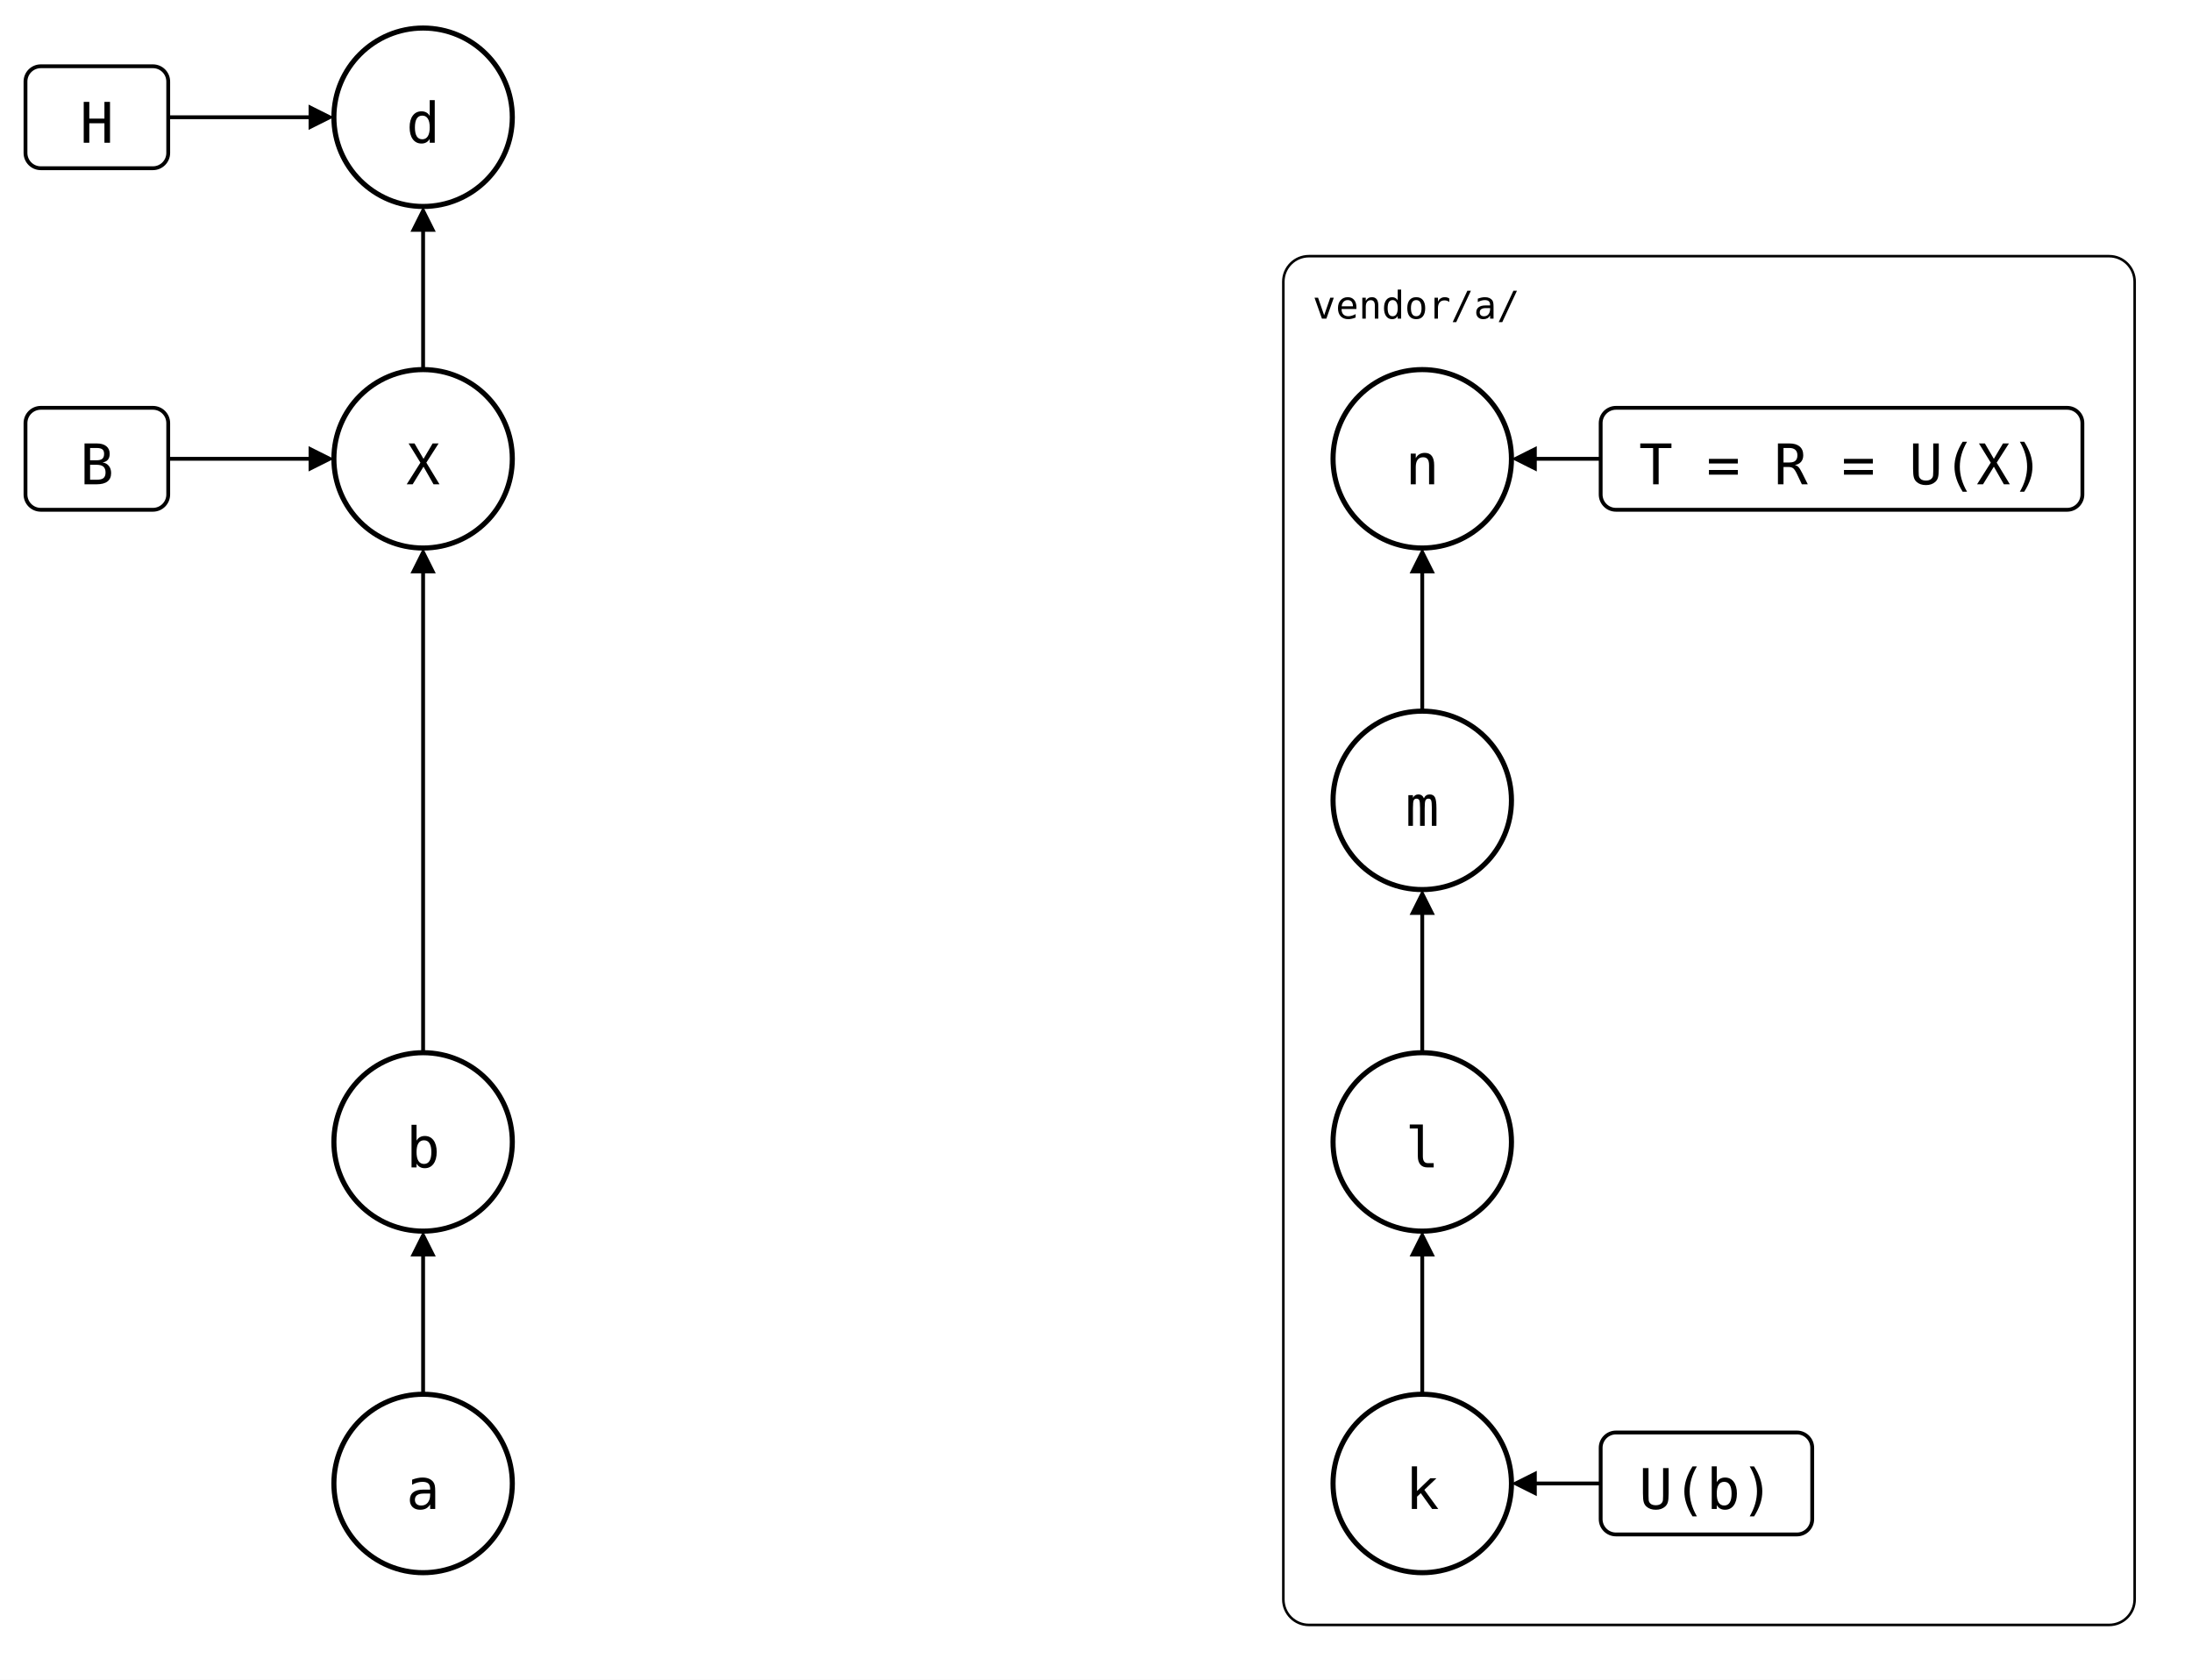
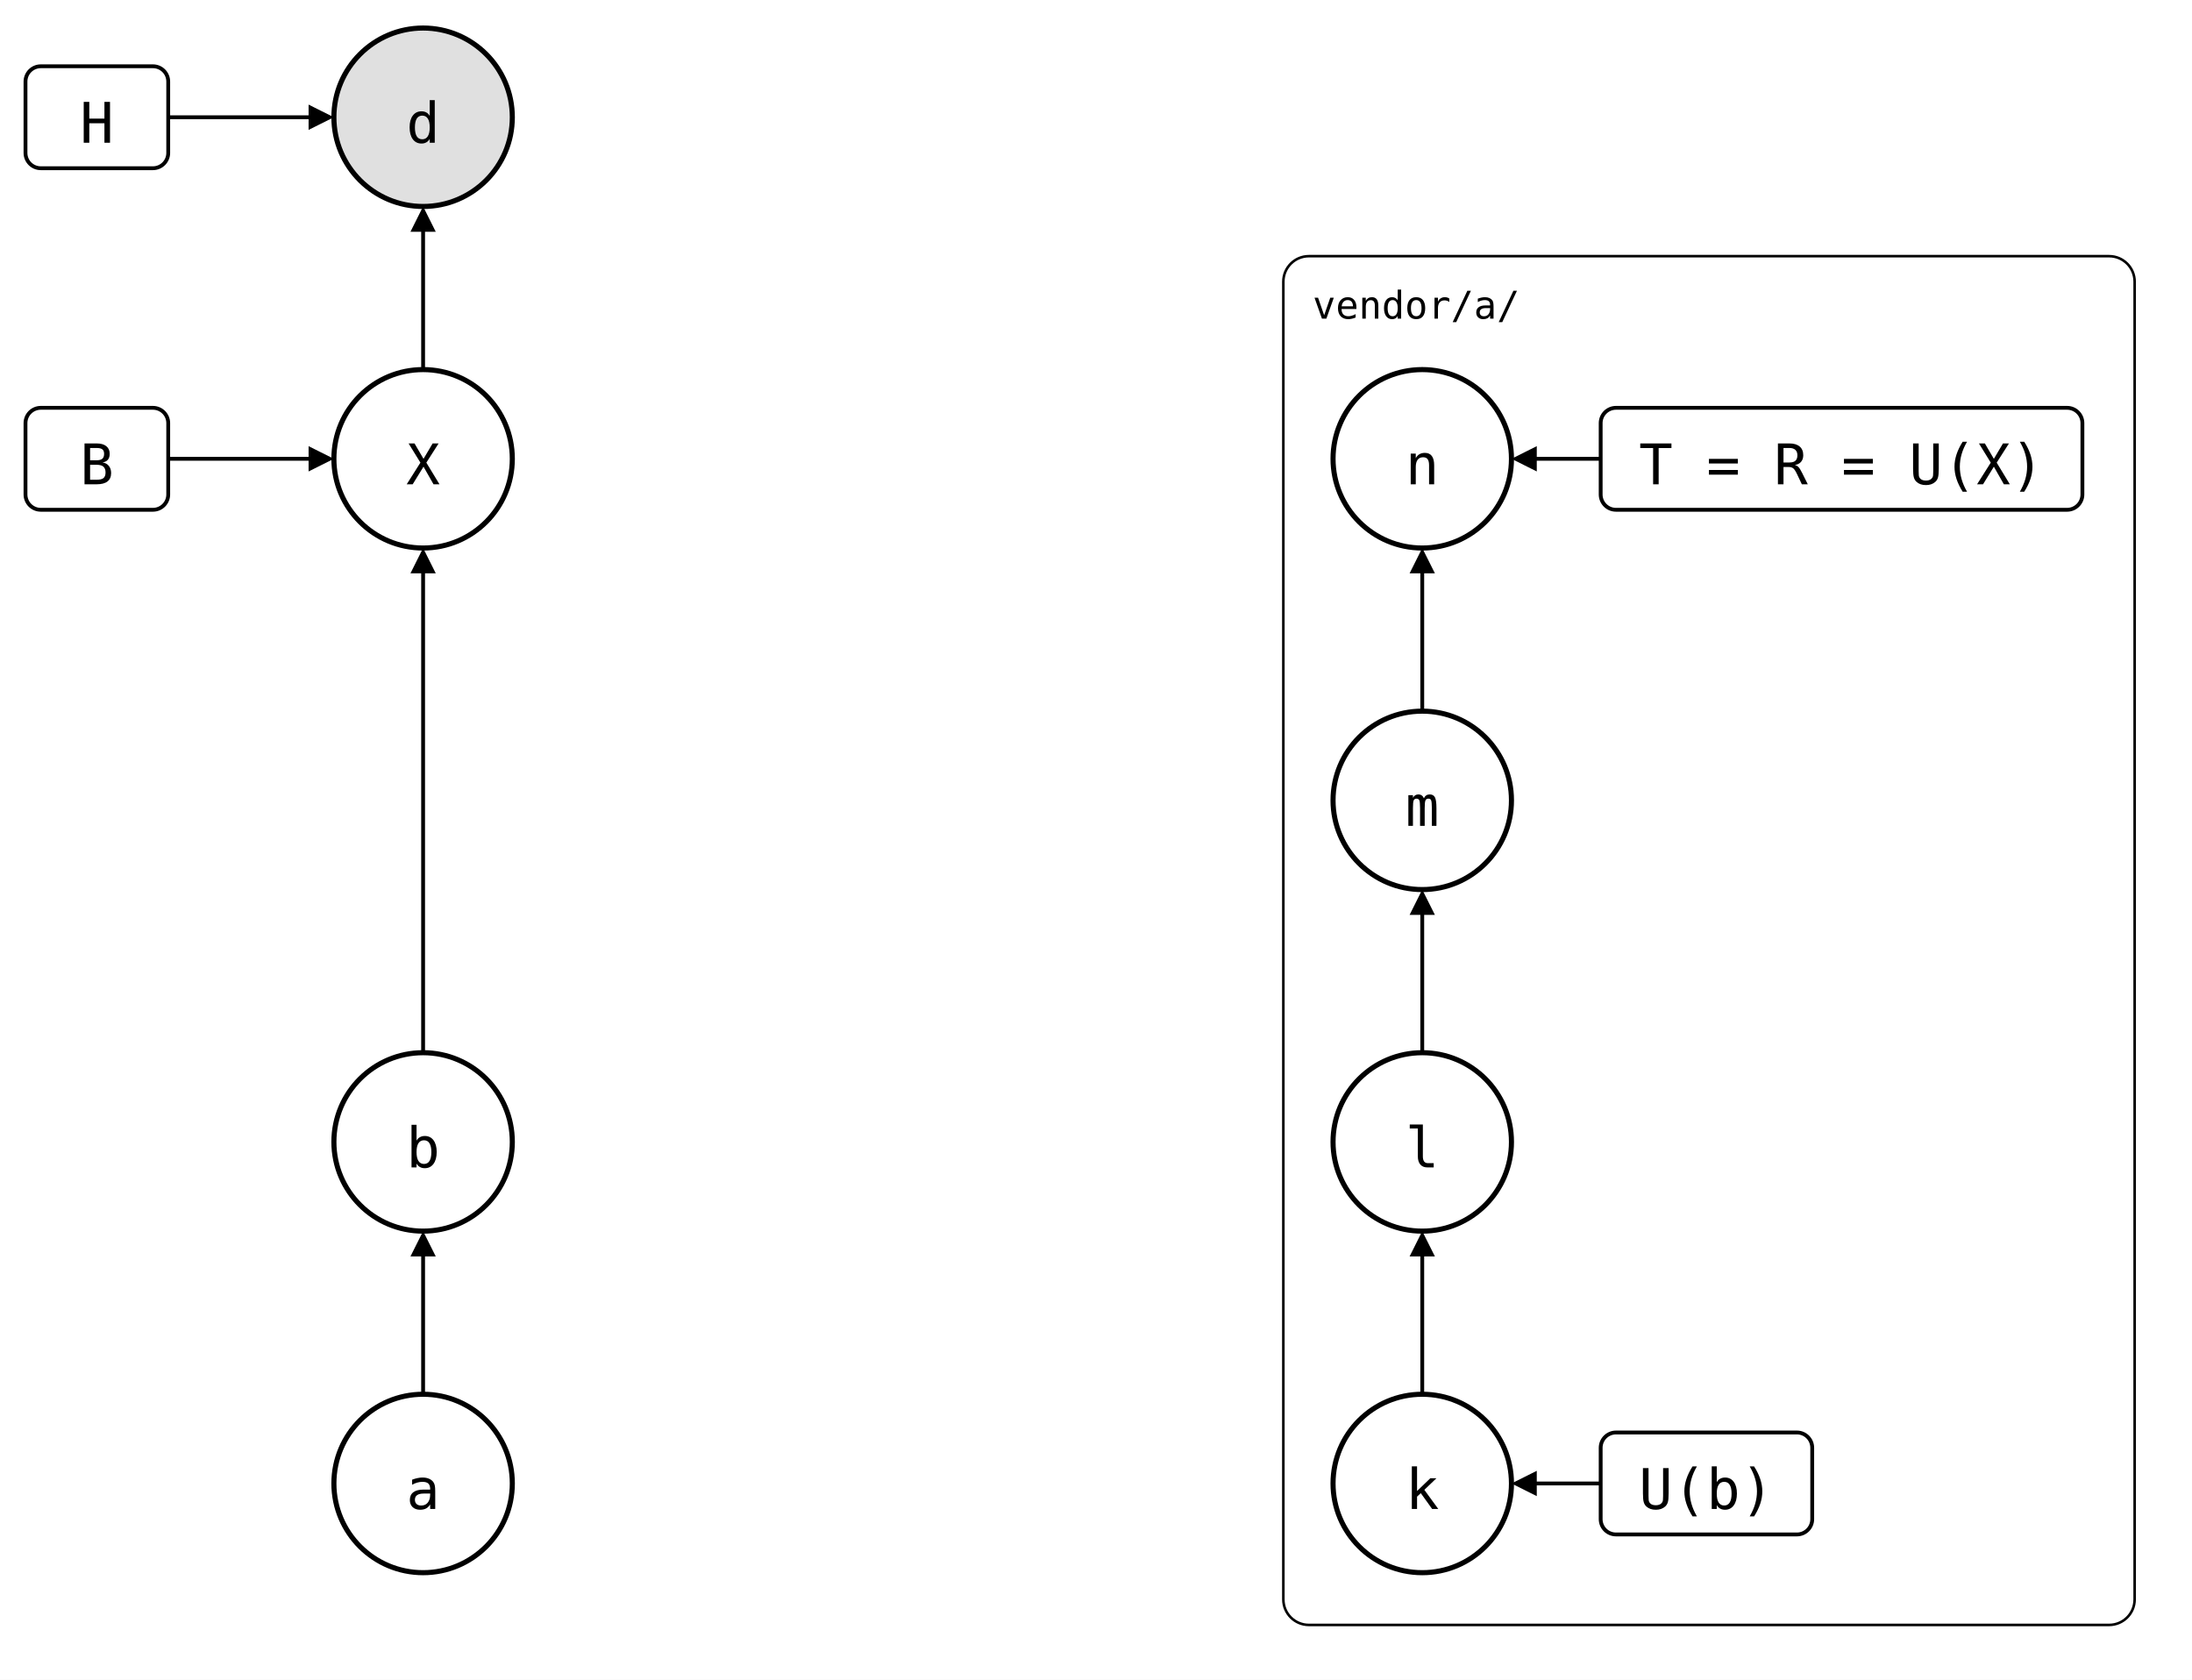
- <svg xmlns="http://www.w3.org/2000/svg" style="background: #ffffff; background-color: light-dark(#ffffff, #121212); color-scheme: light dark;" version="1.1" width="860px" height="659px" viewBox="0 0 860 659" id="ge-svg-qa14JVM7birlKyV3kbbQ" content="&lt;mxfile host=&quot;Electron&quot;&gt;&#10;  &lt;diagram name=&quot;bisect-into-a-pull&quot; id=&quot;bisect-into-a-pull&quot;&gt;&#10;    &lt;mxGraphModel grid=&quot;0&quot; gridSize=&quot;10&quot; guides=&quot;1&quot; tooltips=&quot;1&quot; connect=&quot;1&quot; arrows=&quot;1&quot; fold=&quot;0&quot; page=&quot;0&quot; pageScale=&quot;1&quot; pageWidth=&quot;850&quot; pageHeight=&quot;1100&quot; background=&quot;#ffffff&quot; math=&quot;0&quot; shadow=&quot;0&quot;&gt;&#10;      &lt;root&gt;&#10;        &lt;mxCell id=&quot;0&quot; /&gt;&#10;        &lt;mxCell id=&quot;1&quot; parent=&quot;0&quot; /&gt;&#10;        &lt;mxCell id=&quot;lane&quot; parent=&quot;1&quot; style=&quot;rounded=1;arcSize=3;fillColor=none;strokeWidth=1;fontSize=15;verticalAlign=top;align=left;spacingLeft=10;spacingTop=4;fontFamily=Roboto Mono,monospace;&quot; value=&quot;vendor/a/&quot; vertex=&quot;1&quot;&gt;&#10;          &lt;mxGeometry height=&quot;537&quot; width=&quot;334&quot; x=&quot;601&quot; y=&quot;163&quot; as=&quot;geometry&quot; /&gt;&#10;        &lt;/mxCell&gt;&#10;        &lt;mxCell id=&quot;a&quot; parent=&quot;1&quot; style=&quot;ellipse;aspect=fixed;strokeWidth=2;fontSize=22;fontFamily=Roboto Mono,monospace;&quot; value=&quot;a&quot; vertex=&quot;1&quot;&gt;&#10;          &lt;mxGeometry height=&quot;70&quot; width=&quot;70&quot; x=&quot;229&quot; y=&quot;610&quot; as=&quot;geometry&quot; /&gt;&#10;        &lt;/mxCell&gt;&#10;        &lt;mxCell id=&quot;b&quot; parent=&quot;1&quot; style=&quot;ellipse;aspect=fixed;strokeWidth=2;fontSize=22;fontFamily=Roboto Mono,monospace;&quot; value=&quot;b&quot; vertex=&quot;1&quot;&gt;&#10;          &lt;mxGeometry height=&quot;70&quot; width=&quot;70&quot; x=&quot;229&quot; y=&quot;476&quot; as=&quot;geometry&quot; /&gt;&#10;        &lt;/mxCell&gt;&#10;        &lt;mxCell id=&quot;X&quot; parent=&quot;1&quot; style=&quot;ellipse;aspect=fixed;strokeWidth=2;fontSize=22;fontFamily=Roboto Mono,monospace;&quot; value=&quot;X&quot; vertex=&quot;1&quot;&gt;&#10;          &lt;mxGeometry height=&quot;70&quot; width=&quot;70&quot; x=&quot;229&quot; y=&quot;208&quot; as=&quot;geometry&quot; /&gt;&#10;        &lt;/mxCell&gt;&#10;        &lt;mxCell id=&quot;d&quot; parent=&quot;1&quot; style=&quot;ellipse;aspect=fixed;strokeWidth=2;fontSize=22;fontFamily=Roboto Mono,monospace;&quot; value=&quot;d&quot; vertex=&quot;1&quot;&gt;&#10;          &lt;mxGeometry height=&quot;70&quot; width=&quot;70&quot; x=&quot;229&quot; y=&quot;74&quot; as=&quot;geometry&quot; /&gt;&#10;        &lt;/mxCell&gt;&#10;        &lt;mxCell id=&quot;k&quot; parent=&quot;1&quot; style=&quot;ellipse;aspect=fixed;strokeWidth=2;fontSize=22;fontFamily=Roboto Mono,monospace;&quot; value=&quot;k&quot; vertex=&quot;1&quot;&gt;&#10;          &lt;mxGeometry height=&quot;70&quot; width=&quot;70&quot; x=&quot;621&quot; y=&quot;610&quot; as=&quot;geometry&quot; /&gt;&#10;        &lt;/mxCell&gt;&#10;        &lt;mxCell id=&quot;l&quot; parent=&quot;1&quot; style=&quot;ellipse;aspect=fixed;strokeWidth=2;fontSize=22;fontFamily=Roboto Mono,monospace;&quot; value=&quot;l&quot; vertex=&quot;1&quot;&gt;&#10;          &lt;mxGeometry height=&quot;70&quot; width=&quot;70&quot; x=&quot;621&quot; y=&quot;476&quot; as=&quot;geometry&quot; /&gt;&#10;        &lt;/mxCell&gt;&#10;        &lt;mxCell id=&quot;m&quot; parent=&quot;1&quot; style=&quot;ellipse;aspect=fixed;strokeWidth=2;fontSize=22;fontFamily=Roboto Mono,monospace;&quot; value=&quot;m&quot; vertex=&quot;1&quot;&gt;&#10;          &lt;mxGeometry height=&quot;70&quot; width=&quot;70&quot; x=&quot;621&quot; y=&quot;342&quot; as=&quot;geometry&quot; /&gt;&#10;        &lt;/mxCell&gt;&#10;        &lt;mxCell id=&quot;n&quot; parent=&quot;1&quot; style=&quot;ellipse;aspect=fixed;strokeWidth=2;fontSize=22;fontFamily=Roboto Mono,monospace;&quot; value=&quot;n&quot; vertex=&quot;1&quot;&gt;&#10;          &lt;mxGeometry height=&quot;70&quot; width=&quot;70&quot; x=&quot;621&quot; y=&quot;208&quot; as=&quot;geometry&quot; /&gt;&#10;        &lt;/mxCell&gt;&#10;        &lt;mxCell id=&quot;box0&quot; parent=&quot;1&quot; style=&quot;rounded=1;strokeWidth=1.5;fontSize=22;fontFamily=Roboto Mono,monospace;&quot; value=&quot;H&quot; vertex=&quot;1&quot;&gt;&#10;          &lt;mxGeometry height=&quot;40&quot; width=&quot;56&quot; x=&quot;108&quot; y=&quot;89&quot; as=&quot;geometry&quot; /&gt;&#10;        &lt;/mxCell&gt;&#10;        &lt;mxCell id=&quot;e0&quot; edge=&quot;1&quot; parent=&quot;1&quot; source=&quot;box0&quot; style=&quot;endArrow=block;endFill=1;html=1;strokeWidth=1.5;rounded=0;&quot; target=&quot;d&quot;&gt;&#10;          &lt;mxGeometry relative=&quot;1&quot; as=&quot;geometry&quot; /&gt;&#10;        &lt;/mxCell&gt;&#10;        &lt;mxCell id=&quot;box1&quot; parent=&quot;1&quot; style=&quot;rounded=1;strokeWidth=1.5;fontSize=22;fontFamily=Roboto Mono,monospace;&quot; value=&quot;B&quot; vertex=&quot;1&quot;&gt;&#10;          &lt;mxGeometry height=&quot;40&quot; width=&quot;56&quot; x=&quot;108&quot; y=&quot;223&quot; as=&quot;geometry&quot; /&gt;&#10;        &lt;/mxCell&gt;&#10;        &lt;mxCell id=&quot;e1&quot; edge=&quot;1&quot; parent=&quot;1&quot; source=&quot;box1&quot; style=&quot;endArrow=block;endFill=1;html=1;strokeWidth=1.5;rounded=0;&quot; target=&quot;X&quot;&gt;&#10;          &lt;mxGeometry relative=&quot;1&quot; as=&quot;geometry&quot; /&gt;&#10;        &lt;/mxCell&gt;&#10;        &lt;mxCell id=&quot;box2&quot; parent=&quot;1&quot; style=&quot;rounded=1;strokeWidth=1.5;fontSize=22;fontFamily=Roboto Mono,monospace;&quot; value=&quot;T = R = U(X)&quot; vertex=&quot;1&quot;&gt;&#10;          &lt;mxGeometry height=&quot;40&quot; width=&quot;189&quot; x=&quot;726&quot; y=&quot;223&quot; as=&quot;geometry&quot; /&gt;&#10;        &lt;/mxCell&gt;&#10;        &lt;mxCell id=&quot;e2&quot; edge=&quot;1&quot; parent=&quot;1&quot; source=&quot;box2&quot; style=&quot;endArrow=block;endFill=1;html=1;strokeWidth=1.5;rounded=0;&quot; target=&quot;n&quot;&gt;&#10;          &lt;mxGeometry relative=&quot;1&quot; as=&quot;geometry&quot; /&gt;&#10;        &lt;/mxCell&gt;&#10;        &lt;mxCell id=&quot;box3&quot; parent=&quot;1&quot; style=&quot;rounded=1;strokeWidth=1.5;fontSize=22;fontFamily=Roboto Mono,monospace;&quot; value=&quot;U(b)&quot; vertex=&quot;1&quot;&gt;&#10;          &lt;mxGeometry height=&quot;40&quot; width=&quot;83&quot; x=&quot;726&quot; y=&quot;625&quot; as=&quot;geometry&quot; /&gt;&#10;        &lt;/mxCell&gt;&#10;        &lt;mxCell id=&quot;e3&quot; edge=&quot;1&quot; parent=&quot;1&quot; source=&quot;box3&quot; style=&quot;endArrow=block;endFill=1;html=1;strokeWidth=1.5;rounded=0;&quot; target=&quot;k&quot;&gt;&#10;          &lt;mxGeometry relative=&quot;1&quot; as=&quot;geometry&quot; /&gt;&#10;        &lt;/mxCell&gt;&#10;        &lt;mxCell id=&quot;e5&quot; edge=&quot;1&quot; parent=&quot;1&quot; source=&quot;a&quot; style=&quot;endArrow=block;endFill=1;html=1;strokeWidth=1.5;rounded=0;&quot; target=&quot;b&quot;&gt;&#10;          &lt;mxGeometry relative=&quot;1&quot; as=&quot;geometry&quot; /&gt;&#10;        &lt;/mxCell&gt;&#10;        &lt;mxCell id=&quot;e6&quot; edge=&quot;1&quot; parent=&quot;1&quot; source=&quot;b&quot; style=&quot;endArrow=block;endFill=1;html=1;strokeWidth=1.5;rounded=0;&quot; target=&quot;X&quot;&gt;&#10;          &lt;mxGeometry relative=&quot;1&quot; as=&quot;geometry&quot; /&gt;&#10;        &lt;/mxCell&gt;&#10;        &lt;mxCell id=&quot;e7&quot; edge=&quot;1&quot; parent=&quot;1&quot; source=&quot;X&quot; style=&quot;endArrow=block;endFill=1;html=1;strokeWidth=1.5;rounded=0;&quot; target=&quot;d&quot;&gt;&#10;          &lt;mxGeometry relative=&quot;1&quot; as=&quot;geometry&quot; /&gt;&#10;        &lt;/mxCell&gt;&#10;        &lt;mxCell id=&quot;e8&quot; edge=&quot;1&quot; parent=&quot;1&quot; source=&quot;k&quot; style=&quot;endArrow=block;endFill=1;html=1;strokeWidth=1.5;rounded=0;&quot; target=&quot;l&quot;&gt;&#10;          &lt;mxGeometry relative=&quot;1&quot; as=&quot;geometry&quot; /&gt;&#10;        &lt;/mxCell&gt;&#10;        &lt;mxCell id=&quot;e9&quot; edge=&quot;1&quot; parent=&quot;1&quot; source=&quot;l&quot; style=&quot;endArrow=block;endFill=1;html=1;strokeWidth=1.5;rounded=0;&quot; target=&quot;m&quot;&gt;&#10;          &lt;mxGeometry relative=&quot;1&quot; as=&quot;geometry&quot; /&gt;&#10;        &lt;/mxCell&gt;&#10;        &lt;mxCell id=&quot;e10&quot; edge=&quot;1&quot; parent=&quot;1&quot; source=&quot;m&quot; style=&quot;endArrow=block;endFill=1;html=1;strokeWidth=1.5;rounded=0;&quot; target=&quot;n&quot;&gt;&#10;          &lt;mxGeometry relative=&quot;1&quot; as=&quot;geometry&quot; /&gt;&#10;        &lt;/mxCell&gt;&#10;      &lt;/root&gt;&#10;    &lt;/mxGraphModel&gt;&#10;  &lt;/diagram&gt;&#10;&lt;/mxfile&gt;&#10;">
-   <style type="text/css">@supports (color: light-dark(#000, #fff)) { #ge-svg-qa14JVM7birlKyV3kbbQ { --ge-adaptive-bg: light-dark(#ffffff, var(--ge-dark-color, #121212)); } }</style>
+ <svg xmlns="http://www.w3.org/2000/svg" style="background: #ffffff; background-color: light-dark(#ffffff, #121212); color-scheme: light dark;" version="1.1" width="860px" height="659px" viewBox="0 0 860 659" id="ge-svg-FH85wWKl813PzauToBL0" content="&lt;mxfile host=&quot;Electron&quot;&gt;&#10;  &lt;diagram name=&quot;bisect-into-a-pull&quot; id=&quot;bisect-into-a-pull&quot;&gt;&#10;    &lt;mxGraphModel grid=&quot;0&quot; gridSize=&quot;10&quot; guides=&quot;1&quot; tooltips=&quot;1&quot; connect=&quot;1&quot; arrows=&quot;1&quot; fold=&quot;0&quot; page=&quot;0&quot; pageScale=&quot;1&quot; pageWidth=&quot;850&quot; pageHeight=&quot;1100&quot; background=&quot;#ffffff&quot; math=&quot;0&quot; shadow=&quot;0&quot;&gt;&#10;      &lt;root&gt;&#10;        &lt;mxCell id=&quot;0&quot; /&gt;&#10;        &lt;mxCell id=&quot;1&quot; parent=&quot;0&quot; /&gt;&#10;        &lt;mxCell id=&quot;lane&quot; parent=&quot;1&quot; style=&quot;rounded=1;arcSize=3;fillColor=none;strokeWidth=1;fontSize=15;verticalAlign=top;align=left;spacingLeft=10;spacingTop=4;fontFamily=Roboto Mono,monospace;&quot; value=&quot;vendor/a/&quot; vertex=&quot;1&quot;&gt;&#10;          &lt;mxGeometry height=&quot;537&quot; width=&quot;334&quot; x=&quot;601&quot; y=&quot;163&quot; as=&quot;geometry&quot; /&gt;&#10;        &lt;/mxCell&gt;&#10;        &lt;mxCell id=&quot;a&quot; parent=&quot;1&quot; style=&quot;ellipse;aspect=fixed;strokeWidth=2;fontSize=22;fontFamily=Roboto Mono,monospace;&quot; value=&quot;a&quot; vertex=&quot;1&quot;&gt;&#10;          &lt;mxGeometry height=&quot;70&quot; width=&quot;70&quot; x=&quot;229&quot; y=&quot;610&quot; as=&quot;geometry&quot; /&gt;&#10;        &lt;/mxCell&gt;&#10;        &lt;mxCell id=&quot;b&quot; parent=&quot;1&quot; style=&quot;ellipse;aspect=fixed;strokeWidth=2;fontSize=22;fontFamily=Roboto Mono,monospace;&quot; value=&quot;b&quot; vertex=&quot;1&quot;&gt;&#10;          &lt;mxGeometry height=&quot;70&quot; width=&quot;70&quot; x=&quot;229&quot; y=&quot;476&quot; as=&quot;geometry&quot; /&gt;&#10;        &lt;/mxCell&gt;&#10;        &lt;mxCell id=&quot;X&quot; parent=&quot;1&quot; style=&quot;ellipse;aspect=fixed;strokeWidth=2;fontSize=22;fontFamily=Roboto Mono,monospace;&quot; value=&quot;X&quot; vertex=&quot;1&quot;&gt;&#10;          &lt;mxGeometry height=&quot;70&quot; width=&quot;70&quot; x=&quot;229&quot; y=&quot;208&quot; as=&quot;geometry&quot; /&gt;&#10;        &lt;/mxCell&gt;&#10;        &lt;mxCell id=&quot;d&quot; parent=&quot;1&quot; style=&quot;ellipse;aspect=fixed;strokeWidth=2;fontSize=22;fontFamily=Roboto Mono,monospace;fillColor=#E0E0E0;&quot; value=&quot;d&quot; vertex=&quot;1&quot;&gt;&#10;          &lt;mxGeometry height=&quot;70&quot; width=&quot;70&quot; x=&quot;229&quot; y=&quot;74&quot; as=&quot;geometry&quot; /&gt;&#10;        &lt;/mxCell&gt;&#10;        &lt;mxCell id=&quot;k&quot; parent=&quot;1&quot; style=&quot;ellipse;aspect=fixed;strokeWidth=2;fontSize=22;fontFamily=Roboto Mono,monospace;&quot; value=&quot;k&quot; vertex=&quot;1&quot;&gt;&#10;          &lt;mxGeometry height=&quot;70&quot; width=&quot;70&quot; x=&quot;621&quot; y=&quot;610&quot; as=&quot;geometry&quot; /&gt;&#10;        &lt;/mxCell&gt;&#10;        &lt;mxCell id=&quot;l&quot; parent=&quot;1&quot; style=&quot;ellipse;aspect=fixed;strokeWidth=2;fontSize=22;fontFamily=Roboto Mono,monospace;&quot; value=&quot;l&quot; vertex=&quot;1&quot;&gt;&#10;          &lt;mxGeometry height=&quot;70&quot; width=&quot;70&quot; x=&quot;621&quot; y=&quot;476&quot; as=&quot;geometry&quot; /&gt;&#10;        &lt;/mxCell&gt;&#10;        &lt;mxCell id=&quot;m&quot; parent=&quot;1&quot; style=&quot;ellipse;aspect=fixed;strokeWidth=2;fontSize=22;fontFamily=Roboto Mono,monospace;&quot; value=&quot;m&quot; vertex=&quot;1&quot;&gt;&#10;          &lt;mxGeometry height=&quot;70&quot; width=&quot;70&quot; x=&quot;621&quot; y=&quot;342&quot; as=&quot;geometry&quot; /&gt;&#10;        &lt;/mxCell&gt;&#10;        &lt;mxCell id=&quot;n&quot; parent=&quot;1&quot; style=&quot;ellipse;aspect=fixed;strokeWidth=2;fontSize=22;fontFamily=Roboto Mono,monospace;&quot; value=&quot;n&quot; vertex=&quot;1&quot;&gt;&#10;          &lt;mxGeometry height=&quot;70&quot; width=&quot;70&quot; x=&quot;621&quot; y=&quot;208&quot; as=&quot;geometry&quot; /&gt;&#10;        &lt;/mxCell&gt;&#10;        &lt;mxCell id=&quot;box0&quot; parent=&quot;1&quot; style=&quot;rounded=1;strokeWidth=1.5;fontSize=22;fontFamily=Roboto Mono,monospace;&quot; value=&quot;H&quot; vertex=&quot;1&quot;&gt;&#10;          &lt;mxGeometry height=&quot;40&quot; width=&quot;56&quot; x=&quot;108&quot; y=&quot;89&quot; as=&quot;geometry&quot; /&gt;&#10;        &lt;/mxCell&gt;&#10;        &lt;mxCell id=&quot;e0&quot; edge=&quot;1&quot; parent=&quot;1&quot; source=&quot;box0&quot; style=&quot;endArrow=block;endFill=1;html=1;strokeWidth=1.5;rounded=0;&quot; target=&quot;d&quot;&gt;&#10;          &lt;mxGeometry relative=&quot;1&quot; as=&quot;geometry&quot; /&gt;&#10;        &lt;/mxCell&gt;&#10;        &lt;mxCell id=&quot;box1&quot; parent=&quot;1&quot; style=&quot;rounded=1;strokeWidth=1.5;fontSize=22;fontFamily=Roboto Mono,monospace;&quot; value=&quot;B&quot; vertex=&quot;1&quot;&gt;&#10;          &lt;mxGeometry height=&quot;40&quot; width=&quot;56&quot; x=&quot;108&quot; y=&quot;223&quot; as=&quot;geometry&quot; /&gt;&#10;        &lt;/mxCell&gt;&#10;        &lt;mxCell id=&quot;e1&quot; edge=&quot;1&quot; parent=&quot;1&quot; source=&quot;box1&quot; style=&quot;endArrow=block;endFill=1;html=1;strokeWidth=1.5;rounded=0;&quot; target=&quot;X&quot;&gt;&#10;          &lt;mxGeometry relative=&quot;1&quot; as=&quot;geometry&quot; /&gt;&#10;        &lt;/mxCell&gt;&#10;        &lt;mxCell id=&quot;box2&quot; parent=&quot;1&quot; style=&quot;rounded=1;strokeWidth=1.5;fontSize=22;fontFamily=Roboto Mono,monospace;&quot; value=&quot;T = R = U(X)&quot; vertex=&quot;1&quot;&gt;&#10;          &lt;mxGeometry height=&quot;40&quot; width=&quot;189&quot; x=&quot;726&quot; y=&quot;223&quot; as=&quot;geometry&quot; /&gt;&#10;        &lt;/mxCell&gt;&#10;        &lt;mxCell id=&quot;e2&quot; edge=&quot;1&quot; parent=&quot;1&quot; source=&quot;box2&quot; style=&quot;endArrow=block;endFill=1;html=1;strokeWidth=1.5;rounded=0;&quot; target=&quot;n&quot;&gt;&#10;          &lt;mxGeometry relative=&quot;1&quot; as=&quot;geometry&quot; /&gt;&#10;        &lt;/mxCell&gt;&#10;        &lt;mxCell id=&quot;box3&quot; parent=&quot;1&quot; style=&quot;rounded=1;strokeWidth=1.5;fontSize=22;fontFamily=Roboto Mono,monospace;&quot; value=&quot;U(b)&quot; vertex=&quot;1&quot;&gt;&#10;          &lt;mxGeometry height=&quot;40&quot; width=&quot;83&quot; x=&quot;726&quot; y=&quot;625&quot; as=&quot;geometry&quot; /&gt;&#10;        &lt;/mxCell&gt;&#10;        &lt;mxCell id=&quot;e3&quot; edge=&quot;1&quot; parent=&quot;1&quot; source=&quot;box3&quot; style=&quot;endArrow=block;endFill=1;html=1;strokeWidth=1.5;rounded=0;&quot; target=&quot;k&quot;&gt;&#10;          &lt;mxGeometry relative=&quot;1&quot; as=&quot;geometry&quot; /&gt;&#10;        &lt;/mxCell&gt;&#10;        &lt;mxCell id=&quot;e5&quot; edge=&quot;1&quot; parent=&quot;1&quot; source=&quot;a&quot; style=&quot;endArrow=block;endFill=1;html=1;strokeWidth=1.5;rounded=0;&quot; target=&quot;b&quot;&gt;&#10;          &lt;mxGeometry relative=&quot;1&quot; as=&quot;geometry&quot; /&gt;&#10;        &lt;/mxCell&gt;&#10;        &lt;mxCell id=&quot;e6&quot; edge=&quot;1&quot; parent=&quot;1&quot; source=&quot;b&quot; style=&quot;endArrow=block;endFill=1;html=1;strokeWidth=1.5;rounded=0;&quot; target=&quot;X&quot;&gt;&#10;          &lt;mxGeometry relative=&quot;1&quot; as=&quot;geometry&quot; /&gt;&#10;        &lt;/mxCell&gt;&#10;        &lt;mxCell id=&quot;e7&quot; edge=&quot;1&quot; parent=&quot;1&quot; source=&quot;X&quot; style=&quot;endArrow=block;endFill=1;html=1;strokeWidth=1.5;rounded=0;&quot; target=&quot;d&quot;&gt;&#10;          &lt;mxGeometry relative=&quot;1&quot; as=&quot;geometry&quot; /&gt;&#10;        &lt;/mxCell&gt;&#10;        &lt;mxCell id=&quot;e8&quot; edge=&quot;1&quot; parent=&quot;1&quot; source=&quot;k&quot; style=&quot;endArrow=block;endFill=1;html=1;strokeWidth=1.5;rounded=0;&quot; target=&quot;l&quot;&gt;&#10;          &lt;mxGeometry relative=&quot;1&quot; as=&quot;geometry&quot; /&gt;&#10;        &lt;/mxCell&gt;&#10;        &lt;mxCell id=&quot;e9&quot; edge=&quot;1&quot; parent=&quot;1&quot; source=&quot;l&quot; style=&quot;endArrow=block;endFill=1;html=1;strokeWidth=1.5;rounded=0;&quot; target=&quot;m&quot;&gt;&#10;          &lt;mxGeometry relative=&quot;1&quot; as=&quot;geometry&quot; /&gt;&#10;        &lt;/mxCell&gt;&#10;        &lt;mxCell id=&quot;e10&quot; edge=&quot;1&quot; parent=&quot;1&quot; source=&quot;m&quot; style=&quot;endArrow=block;endFill=1;html=1;strokeWidth=1.5;rounded=0;&quot; target=&quot;n&quot;&gt;&#10;          &lt;mxGeometry relative=&quot;1&quot; as=&quot;geometry&quot; /&gt;&#10;        &lt;/mxCell&gt;&#10;      &lt;/root&gt;&#10;    &lt;/mxGraphModel&gt;&#10;  &lt;/diagram&gt;&#10;&lt;/mxfile&gt;&#10;">
+   <style type="text/css">@supports (color: light-dark(#000, #fff)) { #ge-svg-FH85wWKl813PzauToBL0 { --ge-adaptive-bg: light-dark(#ffffff, var(--ge-dark-color, #121212)); } }</style>
  <defs />
  <rect fill="#ffffff" width="100%" height="100%" x="0" y="0" style="fill: light-dark(rgb(255, 255, 255), rgb(18, 18, 18));" />
  <g>
    <g data-cell-id="0">
      <g data-cell-id="1">
        <g data-cell-id="lane">
          <g transform="translate(0.5,0.5)">
            <rect x="503" y="100" width="334" height="537" rx="10.02" ry="10.02" fill="none" stroke="#000000" pointer-events="all" style="stroke: light-dark(rgb(0, 0, 0), rgb(255, 255, 255));" />
          </g>
          <g>
            <g fill="#000000" font-family="'Roboto Mono', monospace" text-anchor="start" font-size="15px" style="fill: light-dark(rgb(0, 0, 0), rgb(255, 255, 255));">
              <text x="515" y="125">vendor/a/</text>
            </g>
          </g>
        </g>
        <g data-cell-id="a">
          <g>
            <ellipse cx="166" cy="582" rx="35" ry="35" fill="#ffffff" stroke="#000000" stroke-width="2" pointer-events="all" style="fill: var(--ge-adaptive-bg, #ffffff); stroke: light-dark(rgb(0, 0, 0), rgb(255, 255, 255));" />
          </g>
          <g>
            <g fill="#000000" font-family="'Roboto Mono', monospace" text-anchor="middle" font-size="22px" style="fill: light-dark(rgb(0, 0, 0), rgb(255, 255, 255));">
              <text x="166" y="592">a</text>
            </g>
          </g>
        </g>
        <g data-cell-id="b">
          <g>
            <ellipse cx="166" cy="448" rx="35" ry="35" fill="#ffffff" stroke="#000000" stroke-width="2" pointer-events="all" style="fill: var(--ge-adaptive-bg, #ffffff); stroke: light-dark(rgb(0, 0, 0), rgb(255, 255, 255));" />
          </g>
          <g>
            <g fill="#000000" font-family="'Roboto Mono', monospace" text-anchor="middle" font-size="22px" style="fill: light-dark(rgb(0, 0, 0), rgb(255, 255, 255));">
              <text x="166" y="458">b</text>
            </g>
          </g>
        </g>
        <g data-cell-id="X">
          <g>
            <ellipse cx="166" cy="180" rx="35" ry="35" fill="#ffffff" stroke="#000000" stroke-width="2" pointer-events="all" style="fill: var(--ge-adaptive-bg, #ffffff); stroke: light-dark(rgb(0, 0, 0), rgb(255, 255, 255));" />
          </g>
          <g>
            <g fill="#000000" font-family="'Roboto Mono', monospace" text-anchor="middle" font-size="22px" style="fill: light-dark(rgb(0, 0, 0), rgb(255, 255, 255));">
              <text x="166" y="190">X</text>
            </g>
          </g>
        </g>
        <g data-cell-id="d">
          <g>
-             <ellipse cx="166" cy="46" rx="35" ry="35" fill="#ffffff" stroke="#000000" stroke-width="2" pointer-events="all" style="fill: var(--ge-adaptive-bg, #ffffff); stroke: light-dark(rgb(0, 0, 0), rgb(255, 255, 255));" />
+             <ellipse cx="166" cy="46" rx="35" ry="35" fill="#e0e0e0" stroke="#000000" stroke-width="2" pointer-events="all" style="fill: light-dark(rgb(224, 224, 224), rgb(45, 45, 45)); stroke: light-dark(rgb(0, 0, 0), rgb(255, 255, 255));" />
          </g>
          <g>
            <g fill="#000000" font-family="'Roboto Mono', monospace" text-anchor="middle" font-size="22px" style="fill: light-dark(rgb(0, 0, 0), rgb(255, 255, 255));">
              <text x="166" y="56">d</text>
            </g>
          </g>
        </g>
        <g data-cell-id="k">
          <g>
            <ellipse cx="558" cy="582" rx="35" ry="35" fill="#ffffff" stroke="#000000" stroke-width="2" pointer-events="all" style="fill: var(--ge-adaptive-bg, #ffffff); stroke: light-dark(rgb(0, 0, 0), rgb(255, 255, 255));" />
          </g>
          <g>
            <g fill="#000000" font-family="'Roboto Mono', monospace" text-anchor="middle" font-size="22px" style="fill: light-dark(rgb(0, 0, 0), rgb(255, 255, 255));">
              <text x="558" y="592">k</text>
            </g>
          </g>
        </g>
        <g data-cell-id="l">
          <g>
            <ellipse cx="558" cy="448" rx="35" ry="35" fill="#ffffff" stroke="#000000" stroke-width="2" pointer-events="all" style="fill: var(--ge-adaptive-bg, #ffffff); stroke: light-dark(rgb(0, 0, 0), rgb(255, 255, 255));" />
          </g>
          <g>
            <g fill="#000000" font-family="'Roboto Mono', monospace" text-anchor="middle" font-size="22px" style="fill: light-dark(rgb(0, 0, 0), rgb(255, 255, 255));">
              <text x="558" y="458">l</text>
            </g>
          </g>
        </g>
        <g data-cell-id="m">
          <g>
            <ellipse cx="558" cy="314" rx="35" ry="35" fill="#ffffff" stroke="#000000" stroke-width="2" pointer-events="all" style="fill: var(--ge-adaptive-bg, #ffffff); stroke: light-dark(rgb(0, 0, 0), rgb(255, 255, 255));" />
          </g>
          <g>
            <g fill="#000000" font-family="'Roboto Mono', monospace" text-anchor="middle" font-size="22px" style="fill: light-dark(rgb(0, 0, 0), rgb(255, 255, 255));">
              <text x="558" y="324">m</text>
            </g>
          </g>
        </g>
        <g data-cell-id="n">
          <g>
            <ellipse cx="558" cy="180" rx="35" ry="35" fill="#ffffff" stroke="#000000" stroke-width="2" pointer-events="all" style="fill: var(--ge-adaptive-bg, #ffffff); stroke: light-dark(rgb(0, 0, 0), rgb(255, 255, 255));" />
          </g>
          <g>
            <g fill="#000000" font-family="'Roboto Mono', monospace" text-anchor="middle" font-size="22px" style="fill: light-dark(rgb(0, 0, 0), rgb(255, 255, 255));">
              <text x="558" y="190">n</text>
            </g>
          </g>
        </g>
        <g data-cell-id="box0">
          <g>
            <rect x="10" y="26" width="56" height="40" rx="6" ry="6" fill="#ffffff" stroke="#000000" stroke-width="1.5" pointer-events="all" style="fill: var(--ge-adaptive-bg, #ffffff); stroke: light-dark(rgb(0, 0, 0), rgb(255, 255, 255));" />
          </g>
          <g>
            <g fill="#000000" font-family="'Roboto Mono', monospace" text-anchor="middle" font-size="22px" style="fill: light-dark(rgb(0, 0, 0), rgb(255, 255, 255));">
              <text x="38" y="56">H</text>
            </g>
          </g>
        </g>
        <g data-cell-id="e0">
          <g>
            <path d="M 66 46 L 121.82 46" fill="none" stroke="#000000" stroke-width="1.5" stroke-miterlimit="10" pointer-events="stroke" style="stroke: light-dark(rgb(0, 0, 0), rgb(255, 255, 255));" />
            <path d="M 129.32 46 L 121.82 49.75 L 121.82 42.25 Z" fill="#000000" stroke="#000000" stroke-width="1.5" stroke-miterlimit="10" pointer-events="all" style="fill: light-dark(rgb(0, 0, 0), rgb(255, 255, 255)); stroke: light-dark(rgb(0, 0, 0), rgb(255, 255, 255));" />
          </g>
        </g>
        <g data-cell-id="box1">
          <g>
            <rect x="10" y="160" width="56" height="40" rx="6" ry="6" fill="#ffffff" stroke="#000000" stroke-width="1.5" pointer-events="all" style="fill: var(--ge-adaptive-bg, #ffffff); stroke: light-dark(rgb(0, 0, 0), rgb(255, 255, 255));" />
          </g>
          <g>
            <g fill="#000000" font-family="'Roboto Mono', monospace" text-anchor="middle" font-size="22px" style="fill: light-dark(rgb(0, 0, 0), rgb(255, 255, 255));">
              <text x="38" y="190">B</text>
            </g>
          </g>
        </g>
        <g data-cell-id="e1">
          <g>
            <path d="M 66 180 L 121.82 180" fill="none" stroke="#000000" stroke-width="1.5" stroke-miterlimit="10" pointer-events="stroke" style="stroke: light-dark(rgb(0, 0, 0), rgb(255, 255, 255));" />
            <path d="M 129.32 180 L 121.82 183.75 L 121.82 176.25 Z" fill="#000000" stroke="#000000" stroke-width="1.5" stroke-miterlimit="10" pointer-events="all" style="fill: light-dark(rgb(0, 0, 0), rgb(255, 255, 255)); stroke: light-dark(rgb(0, 0, 0), rgb(255, 255, 255));" />
          </g>
        </g>
        <g data-cell-id="box2">
          <g>
            <rect x="628" y="160" width="189" height="40" rx="6" ry="6" fill="#ffffff" stroke="#000000" stroke-width="1.5" pointer-events="all" style="fill: var(--ge-adaptive-bg, #ffffff); stroke: light-dark(rgb(0, 0, 0), rgb(255, 255, 255));" />
          </g>
          <g>
            <g fill="#000000" font-family="'Roboto Mono', monospace" text-anchor="middle" font-size="22px" style="fill: light-dark(rgb(0, 0, 0), rgb(255, 255, 255));">
              <text x="722.5" y="190">T = R = U(X)</text>
            </g>
          </g>
        </g>
        <g data-cell-id="e2">
          <g>
            <path d="M 628 180 L 602.18 180" fill="none" stroke="#000000" stroke-width="1.5" stroke-miterlimit="10" pointer-events="stroke" style="stroke: light-dark(rgb(0, 0, 0), rgb(255, 255, 255));" />
            <path d="M 594.68 180 L 602.18 176.25 L 602.18 183.75 Z" fill="#000000" stroke="#000000" stroke-width="1.5" stroke-miterlimit="10" pointer-events="all" style="fill: light-dark(rgb(0, 0, 0), rgb(255, 255, 255)); stroke: light-dark(rgb(0, 0, 0), rgb(255, 255, 255));" />
          </g>
        </g>
        <g data-cell-id="box3">
          <g>
            <rect x="628" y="562" width="83" height="40" rx="6" ry="6" fill="#ffffff" stroke="#000000" stroke-width="1.5" pointer-events="all" style="fill: var(--ge-adaptive-bg, #ffffff); stroke: light-dark(rgb(0, 0, 0), rgb(255, 255, 255));" />
          </g>
          <g>
            <g fill="#000000" font-family="'Roboto Mono', monospace" text-anchor="middle" font-size="22px" style="fill: light-dark(rgb(0, 0, 0), rgb(255, 255, 255));">
              <text x="669.5" y="592">U(b)</text>
            </g>
          </g>
        </g>
        <g data-cell-id="e3">
          <g>
            <path d="M 628 582 L 602.18 582" fill="none" stroke="#000000" stroke-width="1.5" stroke-miterlimit="10" pointer-events="stroke" style="stroke: light-dark(rgb(0, 0, 0), rgb(255, 255, 255));" />
            <path d="M 594.68 582 L 602.18 578.25 L 602.18 585.75 Z" fill="#000000" stroke="#000000" stroke-width="1.5" stroke-miterlimit="10" pointer-events="all" style="fill: light-dark(rgb(0, 0, 0), rgb(255, 255, 255)); stroke: light-dark(rgb(0, 0, 0), rgb(255, 255, 255));" />
          </g>
        </g>
        <g data-cell-id="e5">
          <g>
            <path d="M 166 547 L 166 492.18" fill="none" stroke="#000000" stroke-width="1.5" stroke-miterlimit="10" pointer-events="stroke" style="stroke: light-dark(rgb(0, 0, 0), rgb(255, 255, 255));" />
            <path d="M 166 484.68 L 169.75 492.18 L 162.25 492.18 Z" fill="#000000" stroke="#000000" stroke-width="1.5" stroke-miterlimit="10" pointer-events="all" style="fill: light-dark(rgb(0, 0, 0), rgb(255, 255, 255)); stroke: light-dark(rgb(0, 0, 0), rgb(255, 255, 255));" />
          </g>
        </g>
        <g data-cell-id="e6">
          <g>
            <path d="M 166 413 L 166 224.18" fill="none" stroke="#000000" stroke-width="1.5" stroke-miterlimit="10" pointer-events="stroke" style="stroke: light-dark(rgb(0, 0, 0), rgb(255, 255, 255));" />
            <path d="M 166 216.68 L 169.75 224.18 L 162.25 224.18 Z" fill="#000000" stroke="#000000" stroke-width="1.5" stroke-miterlimit="10" pointer-events="all" style="fill: light-dark(rgb(0, 0, 0), rgb(255, 255, 255)); stroke: light-dark(rgb(0, 0, 0), rgb(255, 255, 255));" />
          </g>
        </g>
        <g data-cell-id="e7">
          <g>
            <path d="M 166 145 L 166 90.18" fill="none" stroke="#000000" stroke-width="1.5" stroke-miterlimit="10" pointer-events="stroke" style="stroke: light-dark(rgb(0, 0, 0), rgb(255, 255, 255));" />
            <path d="M 166 82.68 L 169.75 90.18 L 162.25 90.18 Z" fill="#000000" stroke="#000000" stroke-width="1.5" stroke-miterlimit="10" pointer-events="all" style="fill: light-dark(rgb(0, 0, 0), rgb(255, 255, 255)); stroke: light-dark(rgb(0, 0, 0), rgb(255, 255, 255));" />
          </g>
        </g>
        <g data-cell-id="e8">
          <g>
            <path d="M 558 547 L 558 492.18" fill="none" stroke="#000000" stroke-width="1.5" stroke-miterlimit="10" pointer-events="stroke" style="stroke: light-dark(rgb(0, 0, 0), rgb(255, 255, 255));" />
            <path d="M 558 484.68 L 561.75 492.18 L 554.25 492.18 Z" fill="#000000" stroke="#000000" stroke-width="1.5" stroke-miterlimit="10" pointer-events="all" style="fill: light-dark(rgb(0, 0, 0), rgb(255, 255, 255)); stroke: light-dark(rgb(0, 0, 0), rgb(255, 255, 255));" />
          </g>
        </g>
        <g data-cell-id="e9">
          <g>
            <path d="M 558 413 L 558 358.18" fill="none" stroke="#000000" stroke-width="1.5" stroke-miterlimit="10" pointer-events="stroke" style="stroke: light-dark(rgb(0, 0, 0), rgb(255, 255, 255));" />
            <path d="M 558 350.68 L 561.75 358.18 L 554.25 358.18 Z" fill="#000000" stroke="#000000" stroke-width="1.5" stroke-miterlimit="10" pointer-events="all" style="fill: light-dark(rgb(0, 0, 0), rgb(255, 255, 255)); stroke: light-dark(rgb(0, 0, 0), rgb(255, 255, 255));" />
          </g>
        </g>
        <g data-cell-id="e10">
          <g>
            <path d="M 558 279 L 558 224.18" fill="none" stroke="#000000" stroke-width="1.5" stroke-miterlimit="10" pointer-events="stroke" style="stroke: light-dark(rgb(0, 0, 0), rgb(255, 255, 255));" />
            <path d="M 558 216.68 L 561.75 224.18 L 554.25 224.18 Z" fill="#000000" stroke="#000000" stroke-width="1.5" stroke-miterlimit="10" pointer-events="all" style="fill: light-dark(rgb(0, 0, 0), rgb(255, 255, 255)); stroke: light-dark(rgb(0, 0, 0), rgb(255, 255, 255));" />
          </g>
        </g>
      </g>
    </g>
  </g>
</svg>
